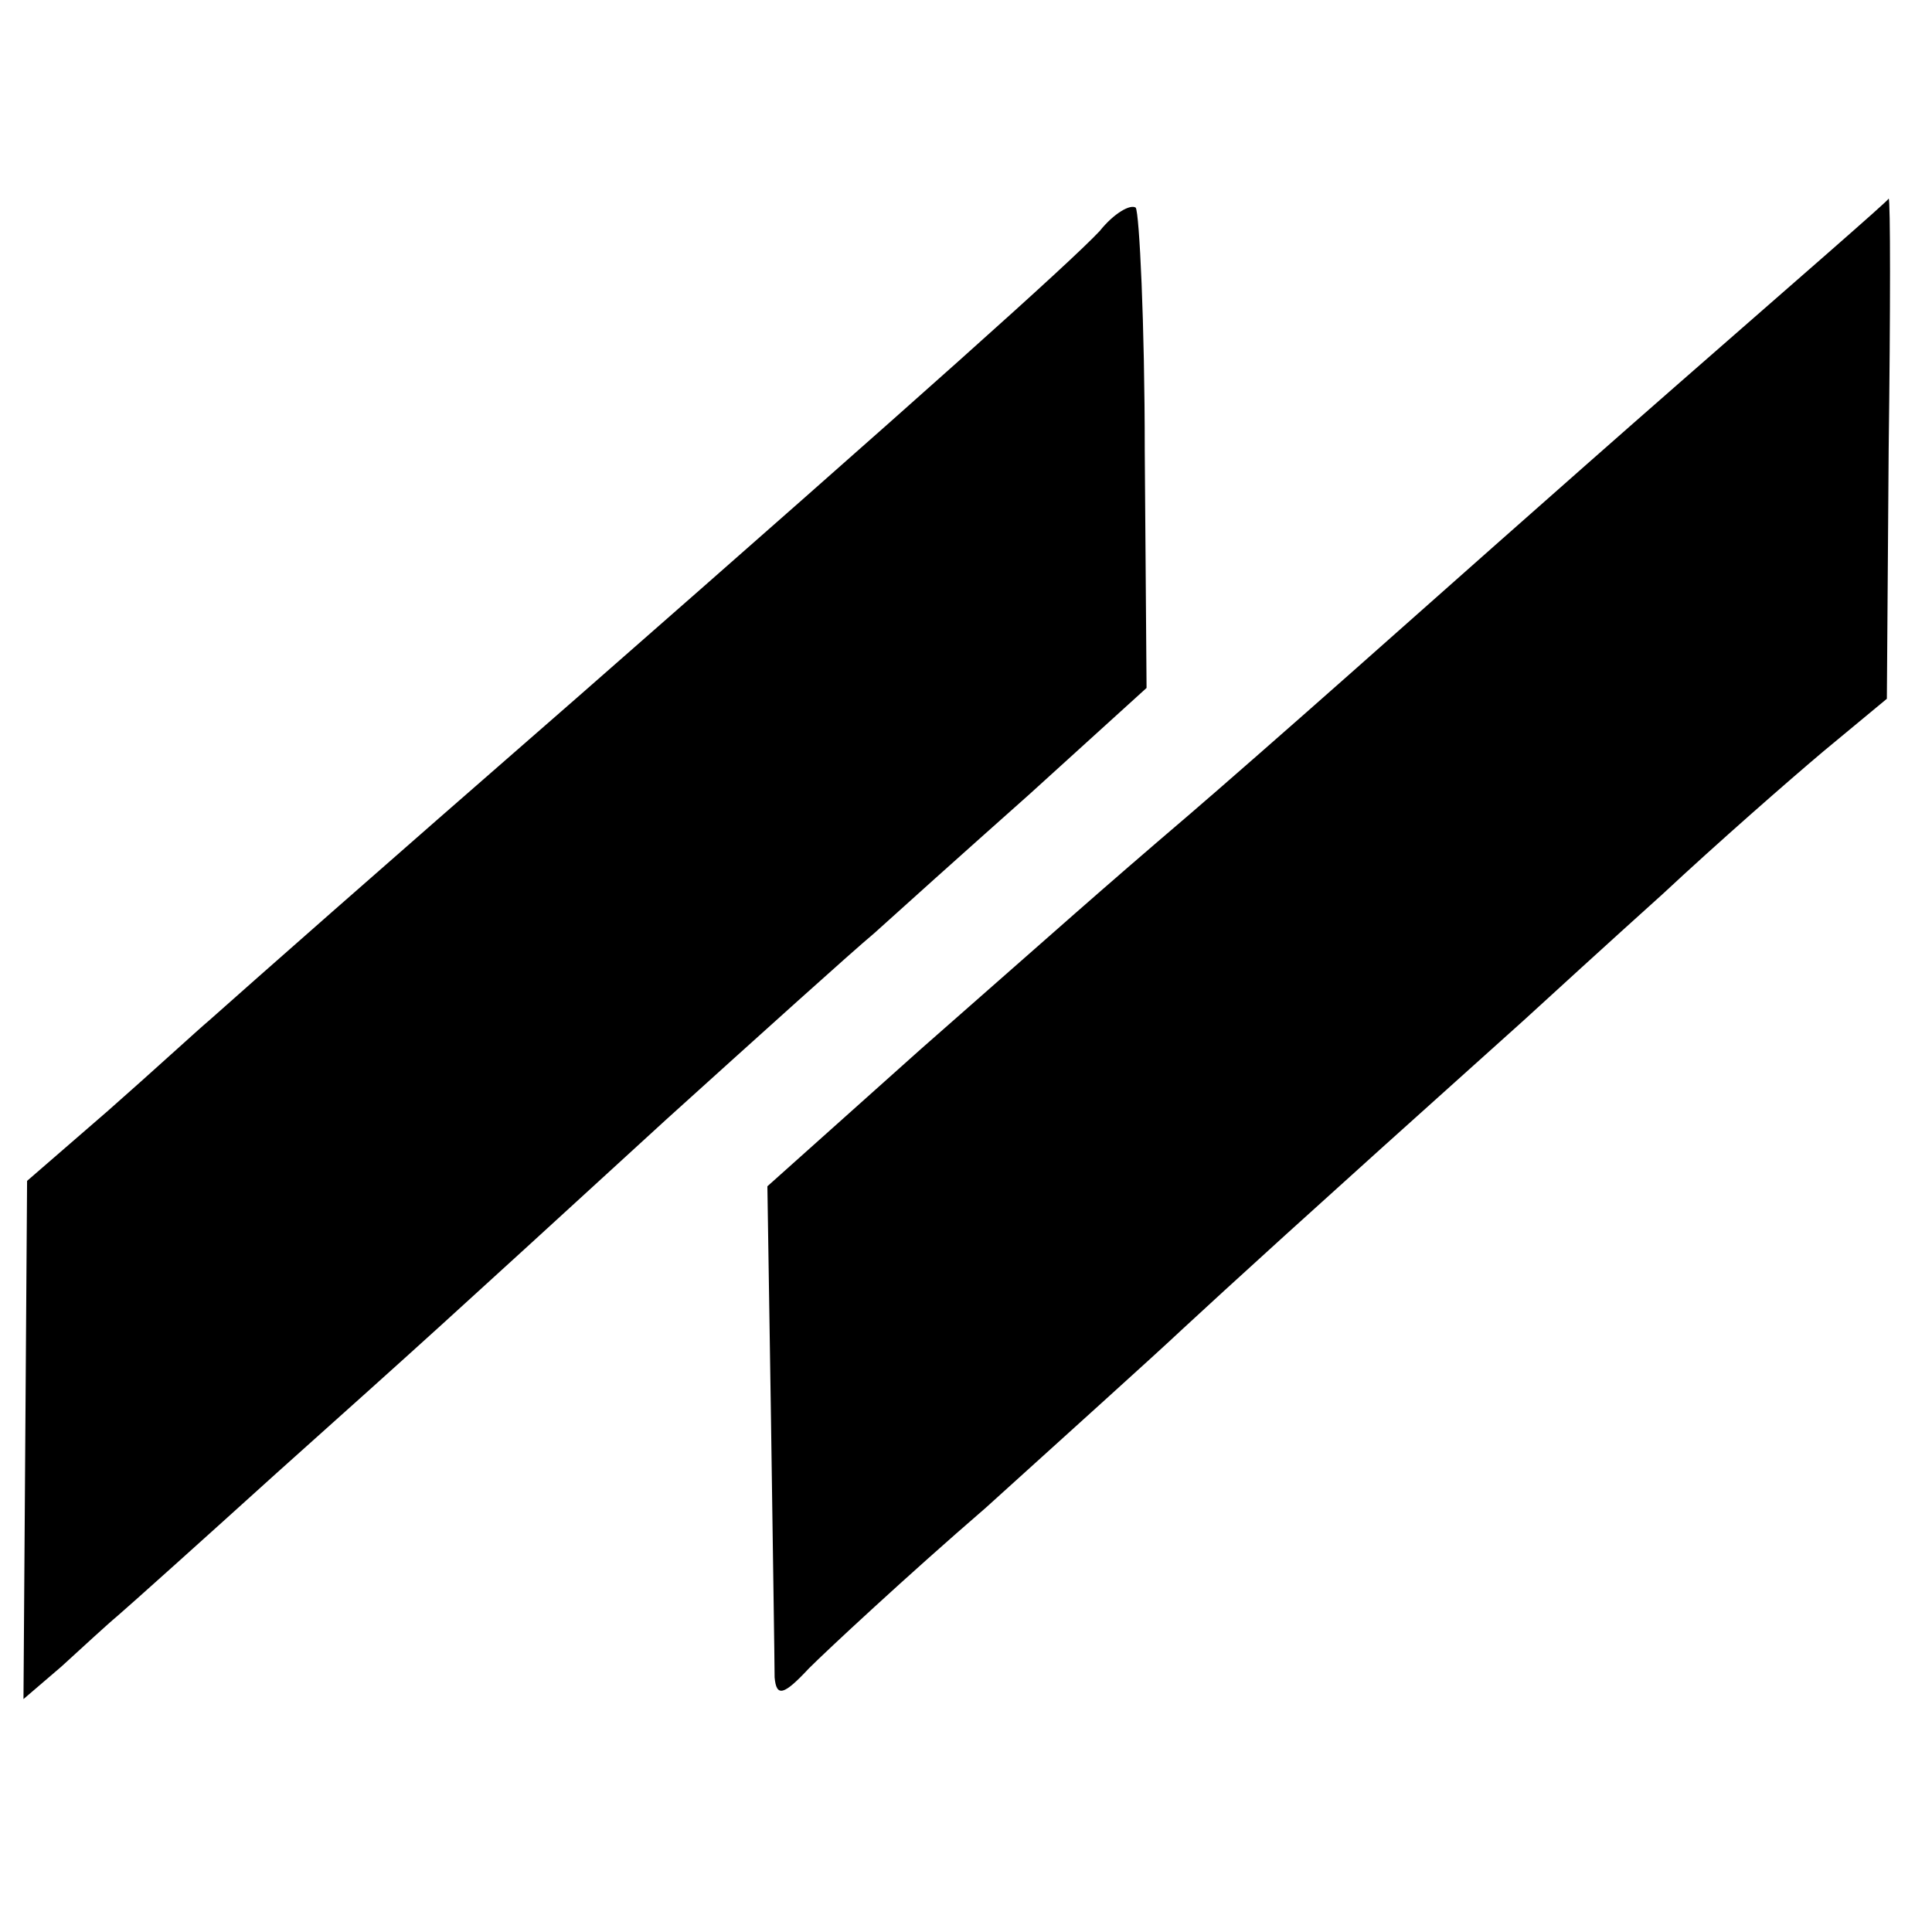
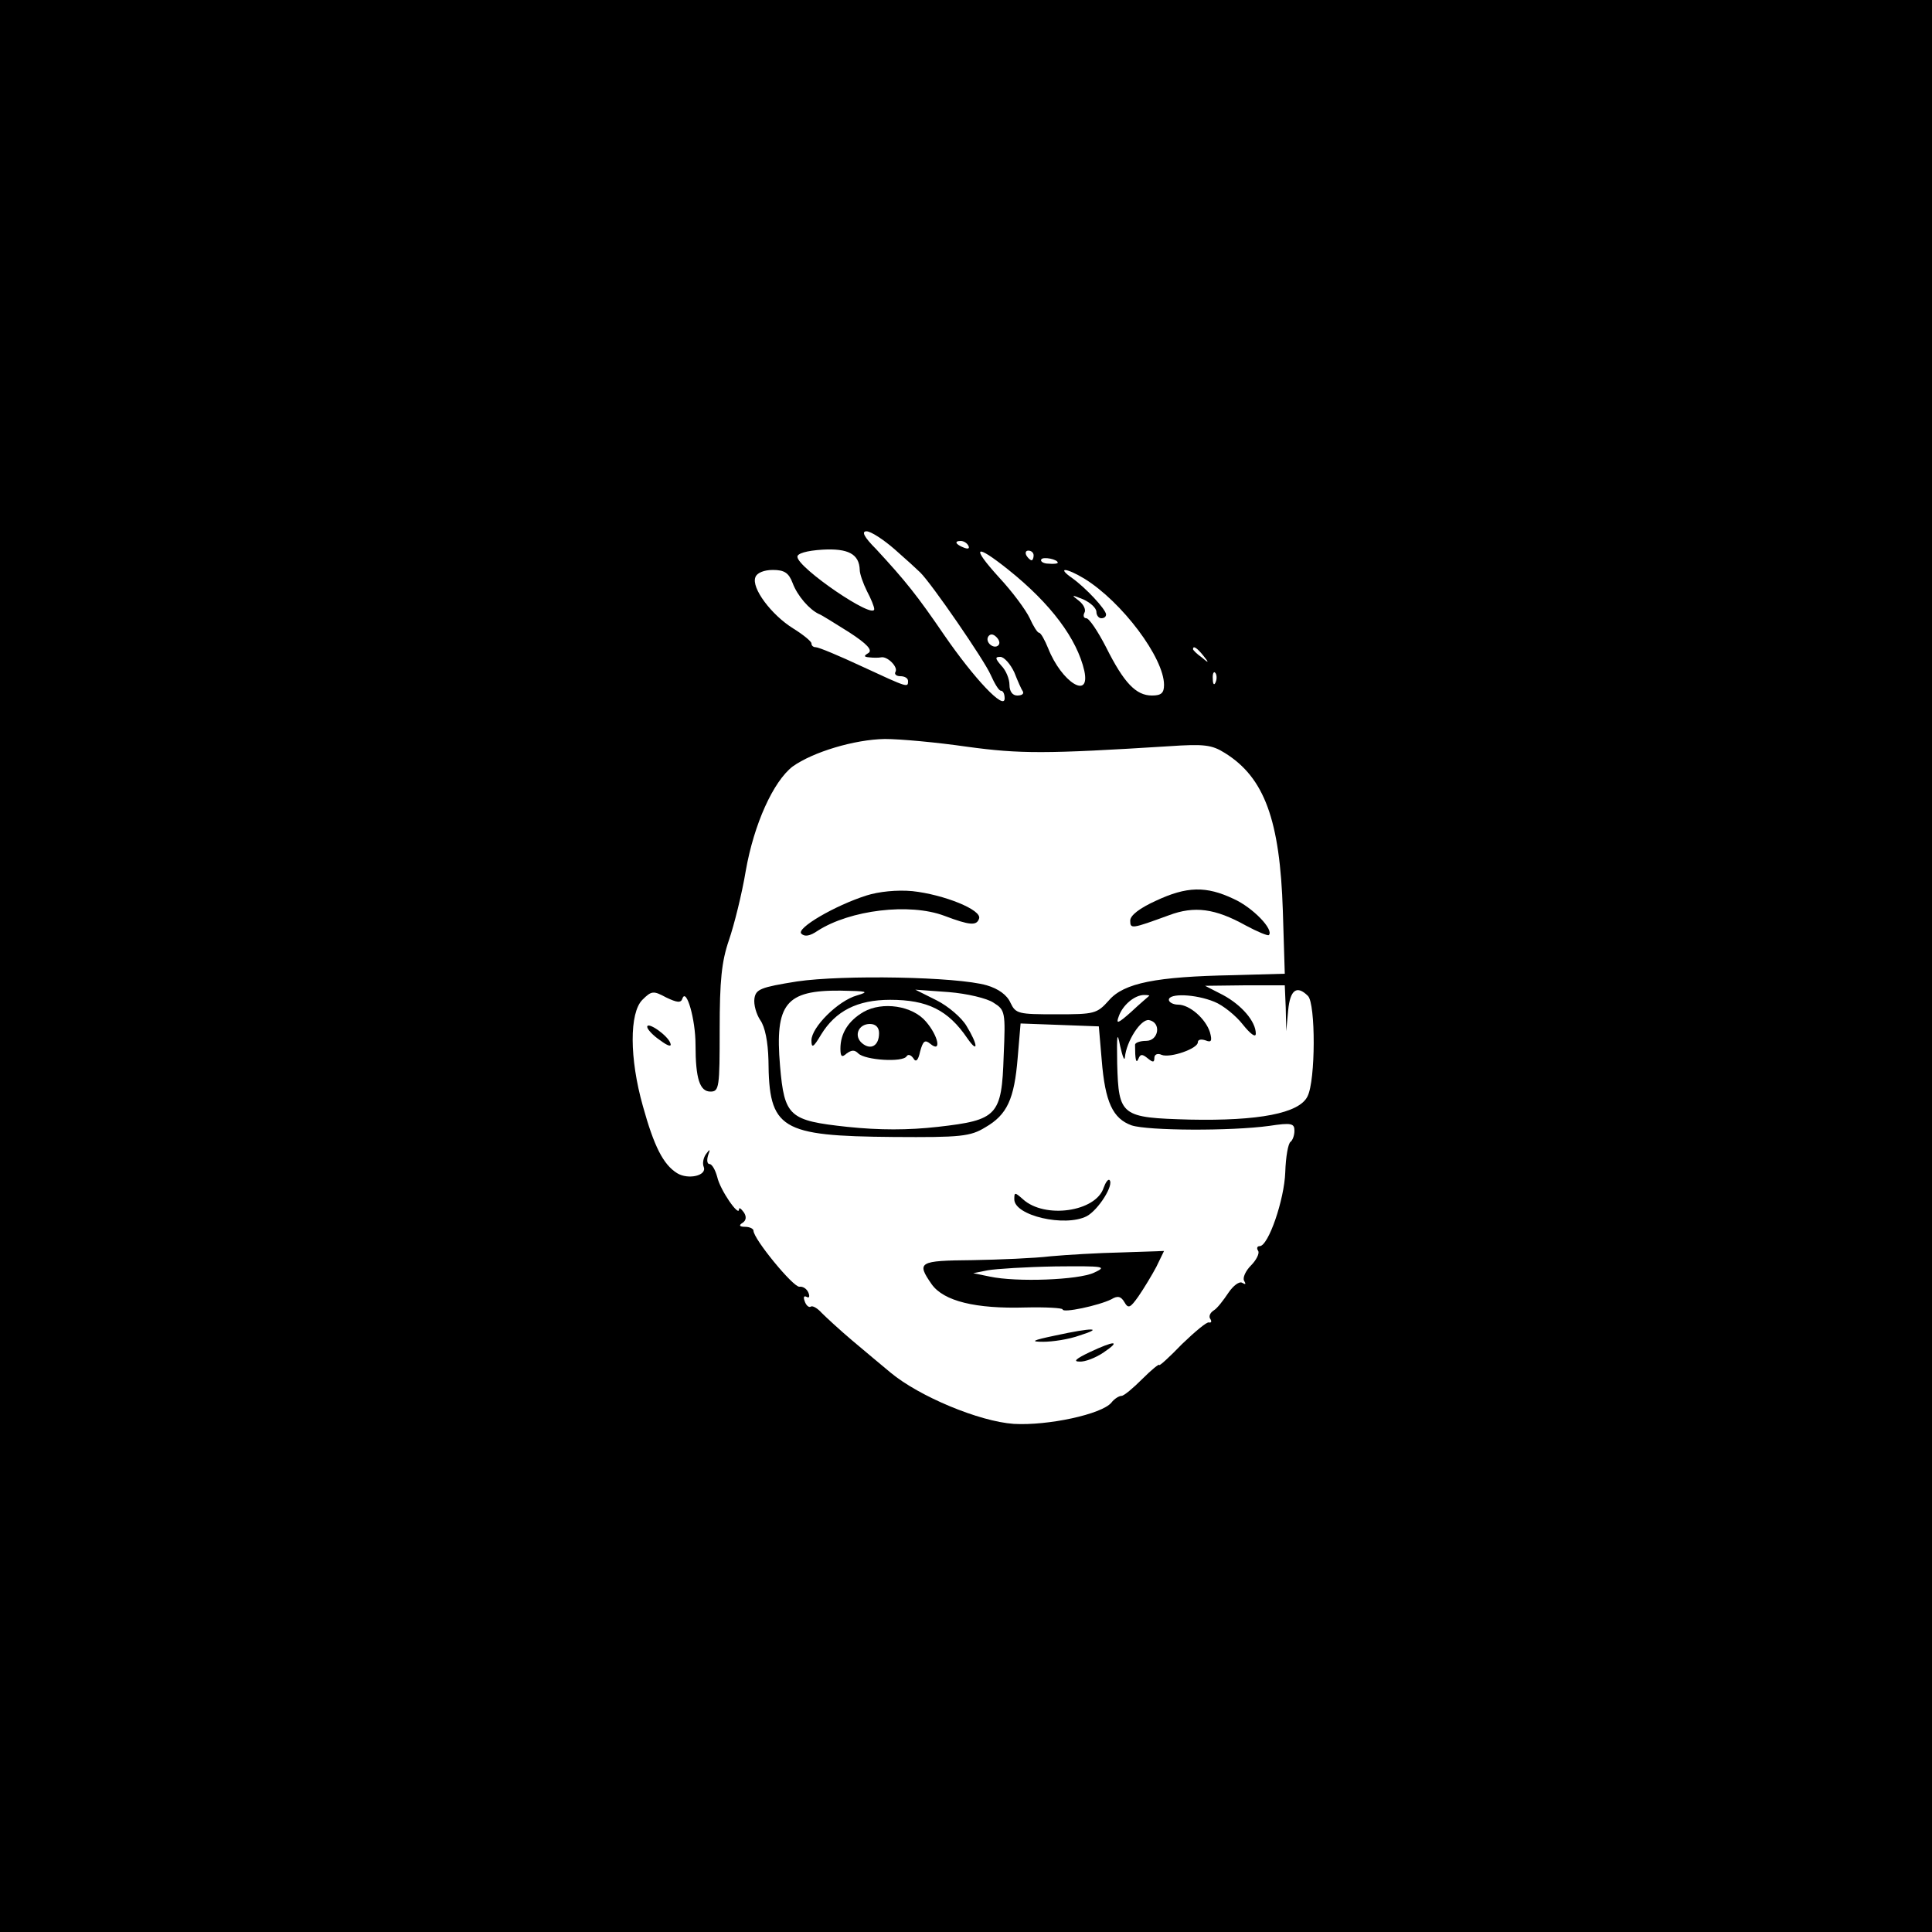
- <svg xmlns="http://www.w3.org/2000/svg" version="1.0" width="107pt" height="107pt" viewBox="0 0 107 107" preserveAspectRatio="xMidYMid meet">
-   <g transform="translate(0,107) scale(0.1,-0.1)" fill="#000000" stroke="none">
-     <path d="M609 942 c-17 -18 -95 -88 -289 -258 -117 -102 -177 -155 -204 -179 -6 -5 -31 -28 -56 -50 l-45 -39 -1 -144 -1 -143 21 18 c11 10 25 23 31 28 7 6 46 41 88 79 86 77 86 77 216 196 52 47 103 93 115 103 11 10 50 45 86 77 l65 59 -1 131 c0 71 -3 132 -5 135 -3 2 -12 -3 -20 -13z" />
-     <path d="M929 857 c-64 -56 -145 -128 -180 -159 -35 -31 -75 -66 -89 -78 -55 -47 -68 -59 -150 -131 l-85 -76 2 -129 c1 -71 2 -135 2 -143 1 -11 5 -10 19 5 10 10 54 51 98 89 43 39 92 83 109 99 26 24 63 58 189 171 12 11 47 43 77 70 30 28 70 63 89 79 l35 29 1 138 c1 77 1 139 0 139 0 -1 -53 -47 -117 -103z" />
+ <svg xmlns="http://www.w3.org/2000/svg" version="1.0" width="400pt" height="400pt" viewBox="0 0 400 400" preserveAspectRatio="xMidYMid meet">
+   <g transform="translate(0,400) scale(0.1,-0.1)" fill="#000000" stroke="none">
+     <path d="M0 2000 l0 -2000 2000 0 2000 0 0 2000 0 2000 -2000 0 -2000 0 0 -2000z m1852 863 c24 -21 47 -42 53 -48 23 -22 133 -182 146 -212 8 -18 17 -33 21 -33 5 0 8 -7 8 -16 0 -26 -63 41 -125 131 -56 82 -80 112 -141 178 -25 25 -31 37 -20 37 9 0 35 -17 58 -37z m153 7 c3 -6 -1 -7 -9 -4 -18 7 -21 14 -7 14 6 0 13 -4 16 -10z m-225 -50 c0 -8 7 -28 15 -44 8 -15 15 -32 15 -37 0 -23 -158 85 -159 108 -1 7 19 13 52 15 53 3 76 -9 77 -42z m307 1 c89 -71 143 -144 158 -210 13 -61 -47 -24 -75 47 -7 17 -15 32 -19 32 -3 0 -12 14 -19 30 -8 17 -36 55 -64 85 -58 64 -50 71 19 16z m53 29 c0 -5 -2 -10 -4 -10 -3 0 -8 5 -11 10 -3 6 -1 10 4 10 6 0 11 -4 11 -10z m50 -15 c0 -2 -9 -3 -19 -2 -11 0 -18 5 -15 9 4 6 34 0 34 -7z m-549 -42 c10 -27 35 -55 54 -64 6 -2 34 -20 63 -38 37 -24 49 -37 40 -43 -10 -6 -10 -8 2 -9 8 -1 19 -1 24 0 13 3 36 -20 30 -30 -3 -5 2 -9 10 -9 9 0 16 -4 16 -10 0 -14 0 -14 -95 30 -47 22 -90 40 -96 40 -5 0 -9 3 -9 8 0 4 -17 18 -38 31 -45 28 -87 84 -78 106 3 9 18 15 36 15 24 0 33 -6 41 -27z m604 9 c78 -48 165 -164 165 -220 0 -17 -6 -22 -25 -22 -33 0 -58 26 -95 100 -17 33 -35 60 -41 60 -5 0 -7 5 -4 11 4 6 -1 17 -11 25 -17 13 -16 13 9 3 15 -7 27 -18 27 -26 0 -7 5 -13 10 -13 6 0 10 3 10 8 -1 11 -42 55 -70 75 -33 23 -13 22 25 -1z m-178 -138 c-9 -9 -28 6 -21 18 4 6 10 6 17 -1 6 -6 8 -13 4 -17z m424 -21 c13 -16 12 -17 -3 -4 -10 7 -18 15 -18 17 0 8 8 3 21 -13z m-391 -35 c7 -18 15 -36 18 -40 2 -5 -3 -8 -12 -8 -10 0 -16 9 -16 22 0 12 -7 30 -17 40 -13 15 -13 18 -2 18 8 0 21 -15 29 -32z m417 -20 c-3 -8 -6 -5 -6 6 -1 11 2 17 5 13 3 -3 4 -12 1 -19z m-515 -134 c110 -15 163 -15 418 1 73 5 89 3 116 -14 82 -51 114 -139 120 -327 l4 -130 -107 -3 c-159 -3 -226 -16 -257 -52 -25 -28 -30 -29 -109 -29 -79 0 -84 1 -95 24 -7 16 -25 29 -49 36 -62 18 -298 22 -393 8 -75 -12 -85 -16 -88 -35 -2 -13 4 -33 12 -45 10 -14 16 -45 17 -83 1 -143 24 -157 259 -159 139 -1 159 1 190 20 45 26 60 58 67 144 l6 71 81 -3 81 -3 6 -70 c7 -87 23 -121 62 -135 34 -11 205 -12 285 -1 46 7 52 5 52 -10 0 -10 -4 -20 -8 -23 -5 -3 -10 -31 -11 -63 -2 -57 -35 -153 -53 -153 -5 0 -7 -4 -3 -10 3 -5 -4 -19 -15 -30 -11 -11 -18 -26 -14 -32 4 -7 3 -8 -4 -4 -6 4 -19 -6 -29 -21 -10 -15 -23 -32 -30 -36 -8 -5 -11 -13 -7 -18 3 -5 2 -8 -3 -7 -4 2 -29 -19 -56 -45 -26 -27 -47 -46 -47 -43 0 3 -16 -10 -35 -29 -19 -19 -38 -35 -43 -35 -5 0 -15 -6 -21 -14 -20 -24 -131 -48 -202 -44 -72 5 -196 57 -255 106 -18 15 -54 45 -80 67 -26 22 -54 48 -63 57 -8 9 -18 15 -22 13 -4 -3 -10 2 -13 11 -3 8 -2 12 4 9 5 -3 7 0 4 8 -3 8 -11 14 -19 13 -13 -1 -95 99 -95 116 0 4 -8 8 -17 8 -12 0 -14 3 -6 8 8 5 9 13 3 22 -6 8 -10 11 -10 6 0 -16 -39 40 -45 67 -4 15 -11 27 -16 27 -5 0 -6 8 -3 18 5 13 4 14 -4 3 -6 -8 -8 -20 -5 -27 7 -18 -32 -27 -55 -13 -29 18 -48 56 -71 139 -28 99 -28 193 -1 220 19 19 23 19 49 5 23 -11 31 -12 34 -2 8 22 27 -43 27 -96 0 -71 9 -97 31 -97 18 0 19 9 19 128 0 102 4 141 19 185 11 32 27 96 35 144 17 97 57 185 97 216 42 30 128 56 191 57 32 0 108 -7 170 -16z m660 -541 l1 -48 4 43 c4 43 18 53 41 30 16 -16 16 -175 -1 -208 -17 -35 -101 -51 -244 -48 -142 4 -147 7 -150 116 -1 60 0 68 6 37 5 -22 9 -33 10 -24 3 33 33 80 50 77 26 -5 20 -43 -6 -43 -13 0 -23 -4 -23 -8 0 -30 2 -41 7 -29 4 10 8 10 19 1 11 -9 14 -9 14 1 0 7 7 10 15 6 18 -7 75 13 75 26 0 6 7 7 16 4 12 -5 14 -1 9 17 -9 28 -42 57 -66 57 -10 0 -19 5 -19 10 0 14 55 12 94 -4 18 -7 45 -29 59 -47 16 -20 27 -28 27 -19 0 25 -29 59 -68 80 l-37 19 83 1 82 0 2 -47z m-888 26 c-39 -11 -94 -66 -94 -93 0 -17 4 -15 20 12 30 49 75 72 143 72 77 0 120 -21 160 -80 23 -33 22 -13 -2 26 -10 17 -38 41 -62 53 l-44 22 69 -5 c38 -3 80 -13 93 -22 24 -15 25 -19 21 -110 -4 -124 -13 -133 -136 -147 -62 -7 -121 -7 -188 0 -120 13 -130 21 -139 126 -11 129 12 157 125 156 56 -1 61 -2 34 -10z m605 -1 c-2 -2 -19 -16 -37 -33 -27 -24 -32 -26 -26 -10 8 24 33 45 53 45 8 0 12 -1 10 -2z" />
+     <path d="M1794 2146 c-66 -21 -146 -68 -135 -79 7 -7 18 -5 34 6 67 43 190 58 262 31 53 -20 67 -21 72 -6 7 18 -73 50 -138 57 -32 3 -70 -1 -95 -9z" />
+     <path d="M2393 2135 c-33 -15 -53 -30 -53 -41 0 -18 3 -17 80 11 53 20 96 14 159 -21 24 -13 46 -22 48 -20 11 11 -33 57 -73 75 -57 27 -97 26 -161 -4z" />
+     <path d="M1340 1874 c0 -5 12 -18 27 -28 16 -12 24 -14 21 -6 -5 16 -48 46 -48 34z" />
+     <path d="M2285 1541 c-16 -50 -122 -65 -167 -24 -17 15 -18 15 -18 0 0 -34 105 -58 150 -35 24 13 57 65 47 75 -3 2 -8 -5 -12 -16z" />
+     <path d="M2175 1399 c-33 -4 -106 -7 -162 -8 -111 -1 -116 -4 -84 -50 25 -35 91 -51 194 -48 42 1 77 -1 77 -4 0 -8 75 8 101 21 13 8 20 6 27 -6 8 -14 12 -12 29 12 11 16 28 44 37 61 l16 33 -87 -3 c-49 -1 -115 -5 -148 -8z m90 -34 c-32 -15 -160 -20 -216 -8 l-34 7 30 6 c17 3 80 7 140 8 102 1 108 0 80 -13z" />
+     <path d="M2185 1235 c-48 -10 -53 -13 -25 -13 19 0 53 5 75 13 51 16 28 17 -50 0z" />
+     <path d="M2255 1200 c-27 -13 -34 -19 -20 -19 11 -1 34 8 50 19 37 25 23 25 -30 0z" />
+     <path d="M1788 1905 c-31 -18 -48 -44 -48 -76 0 -17 3 -19 13 -10 10 7 16 8 24 0 14 -14 92 -19 100 -6 3 5 9 3 14 -4 5 -9 10 -5 14 14 6 22 10 25 21 16 24 -20 17 16 -9 46 -28 33 -90 42 -129 20z m32 -44 c0 -26 -17 -36 -35 -21 -18 15 -8 40 16 40 12 0 19 -7 19 -19z" />
  </g>
</svg>
